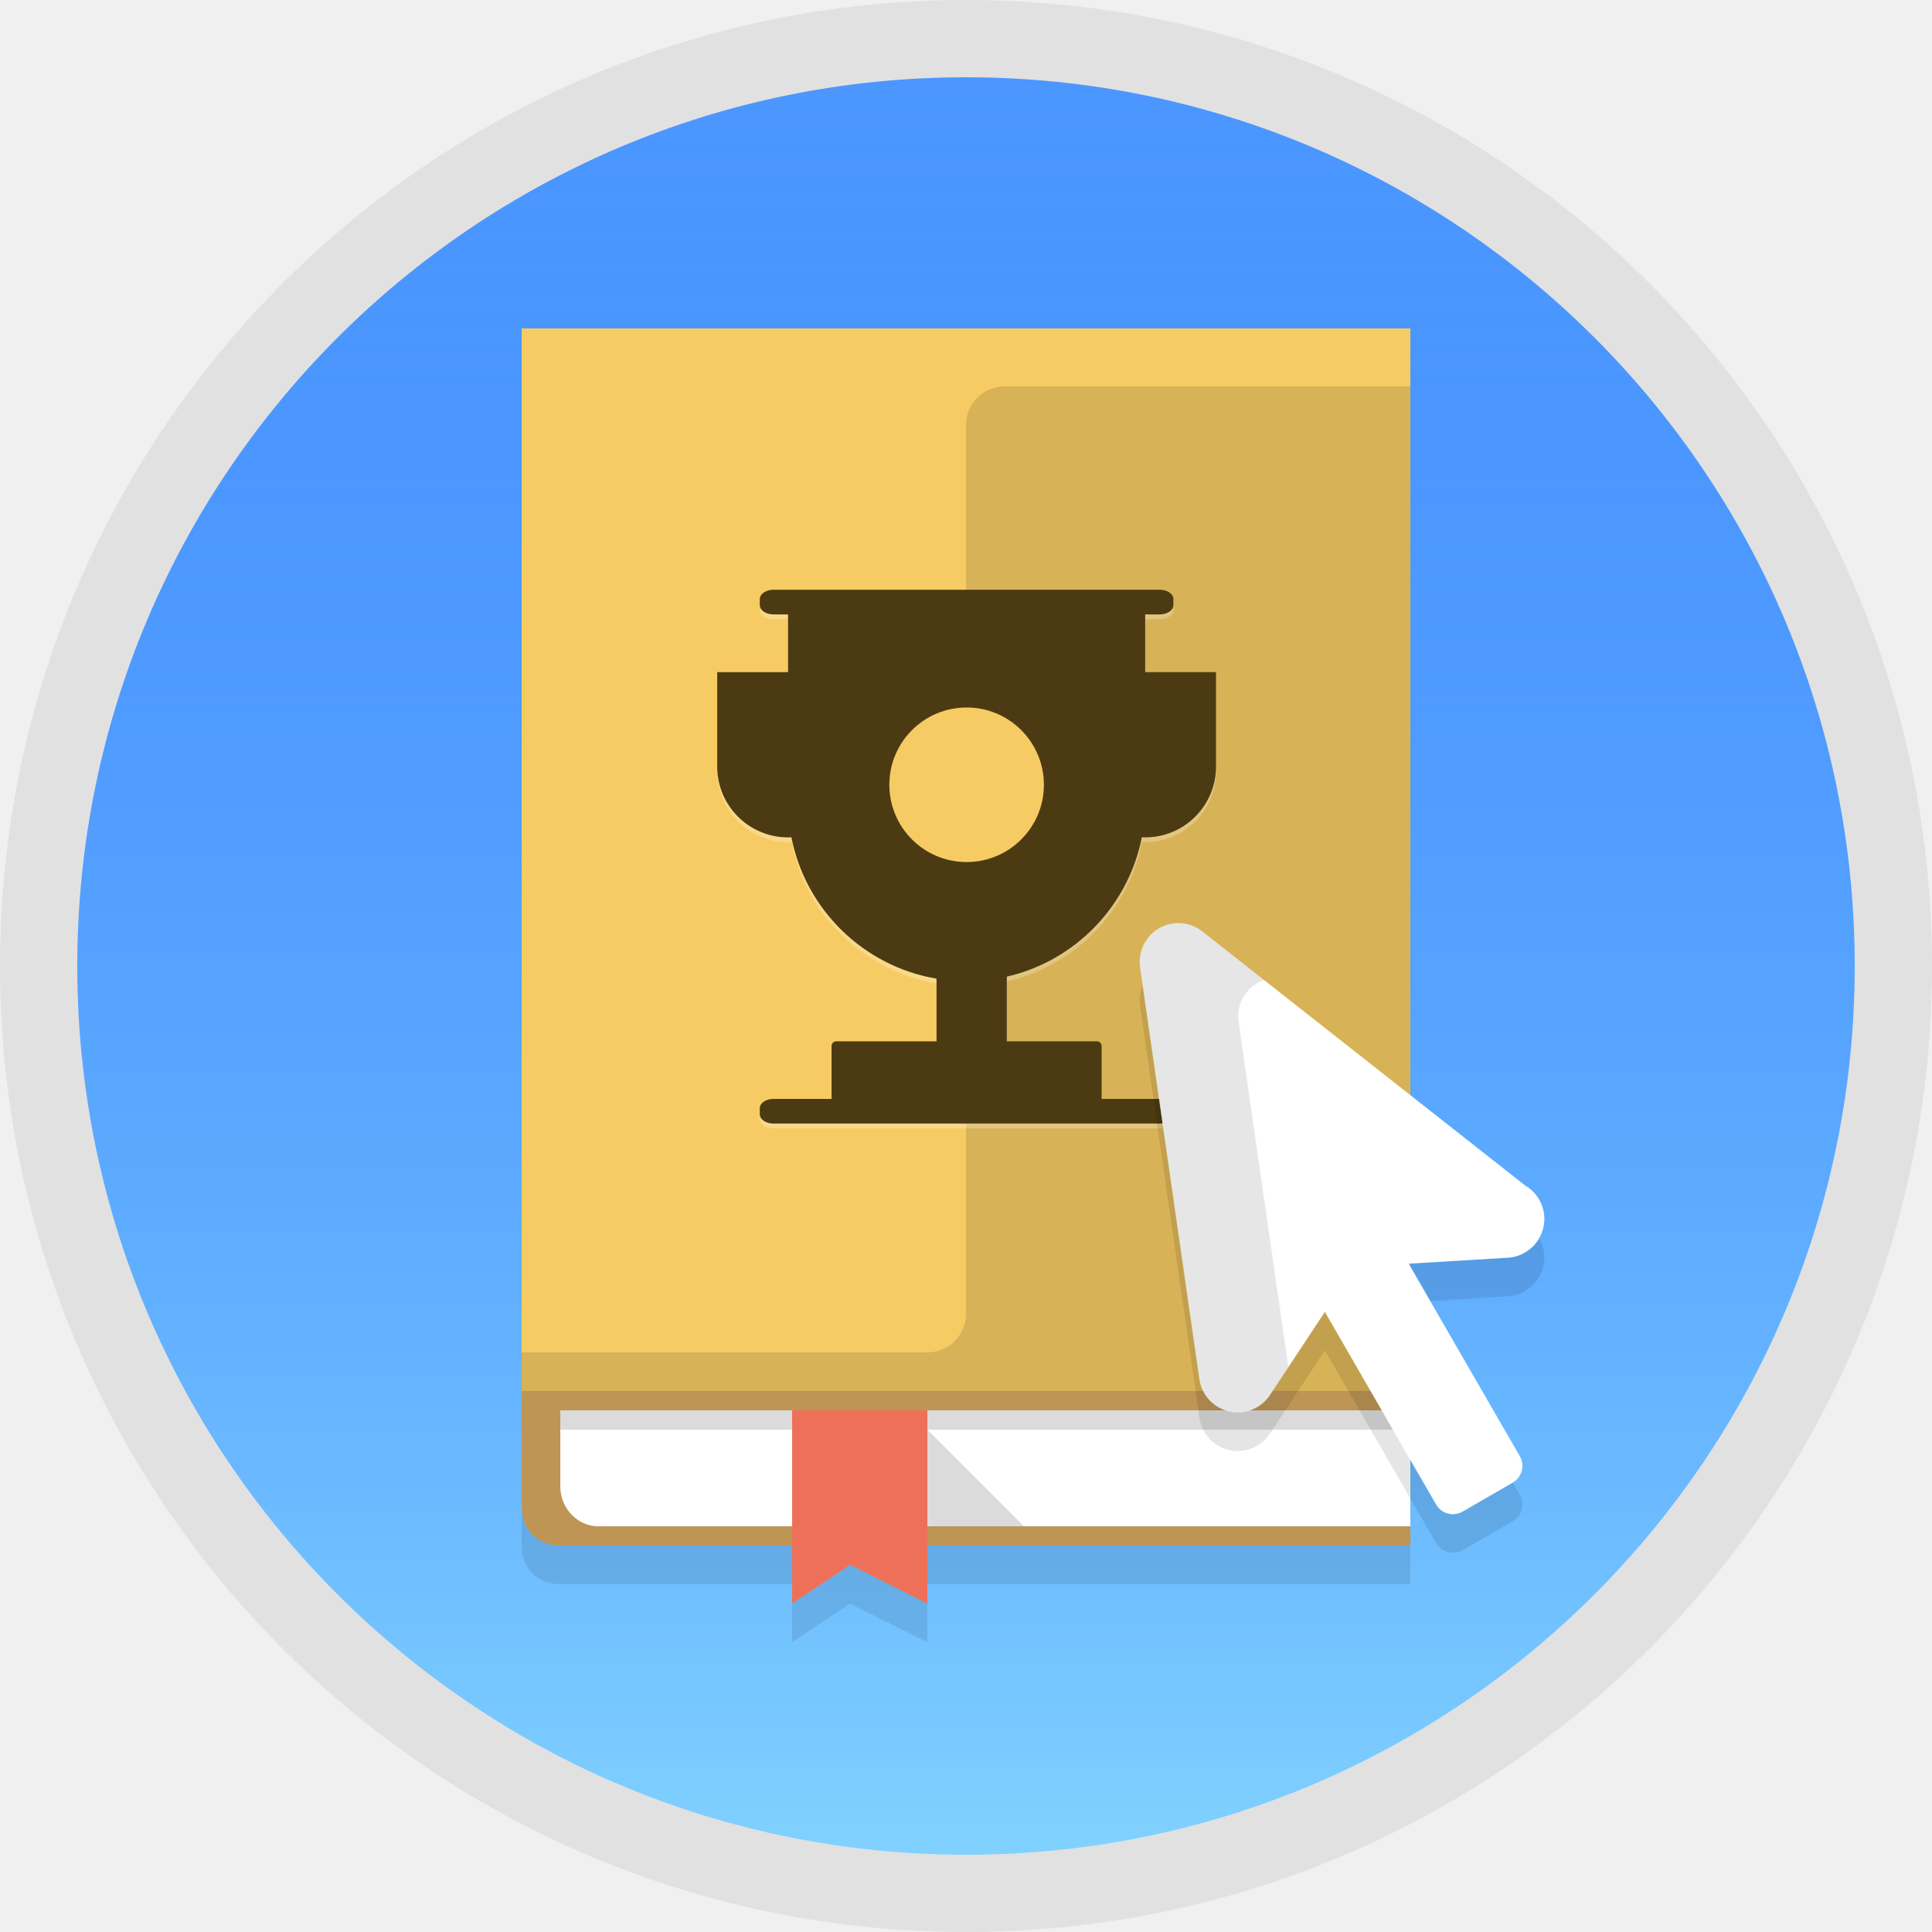
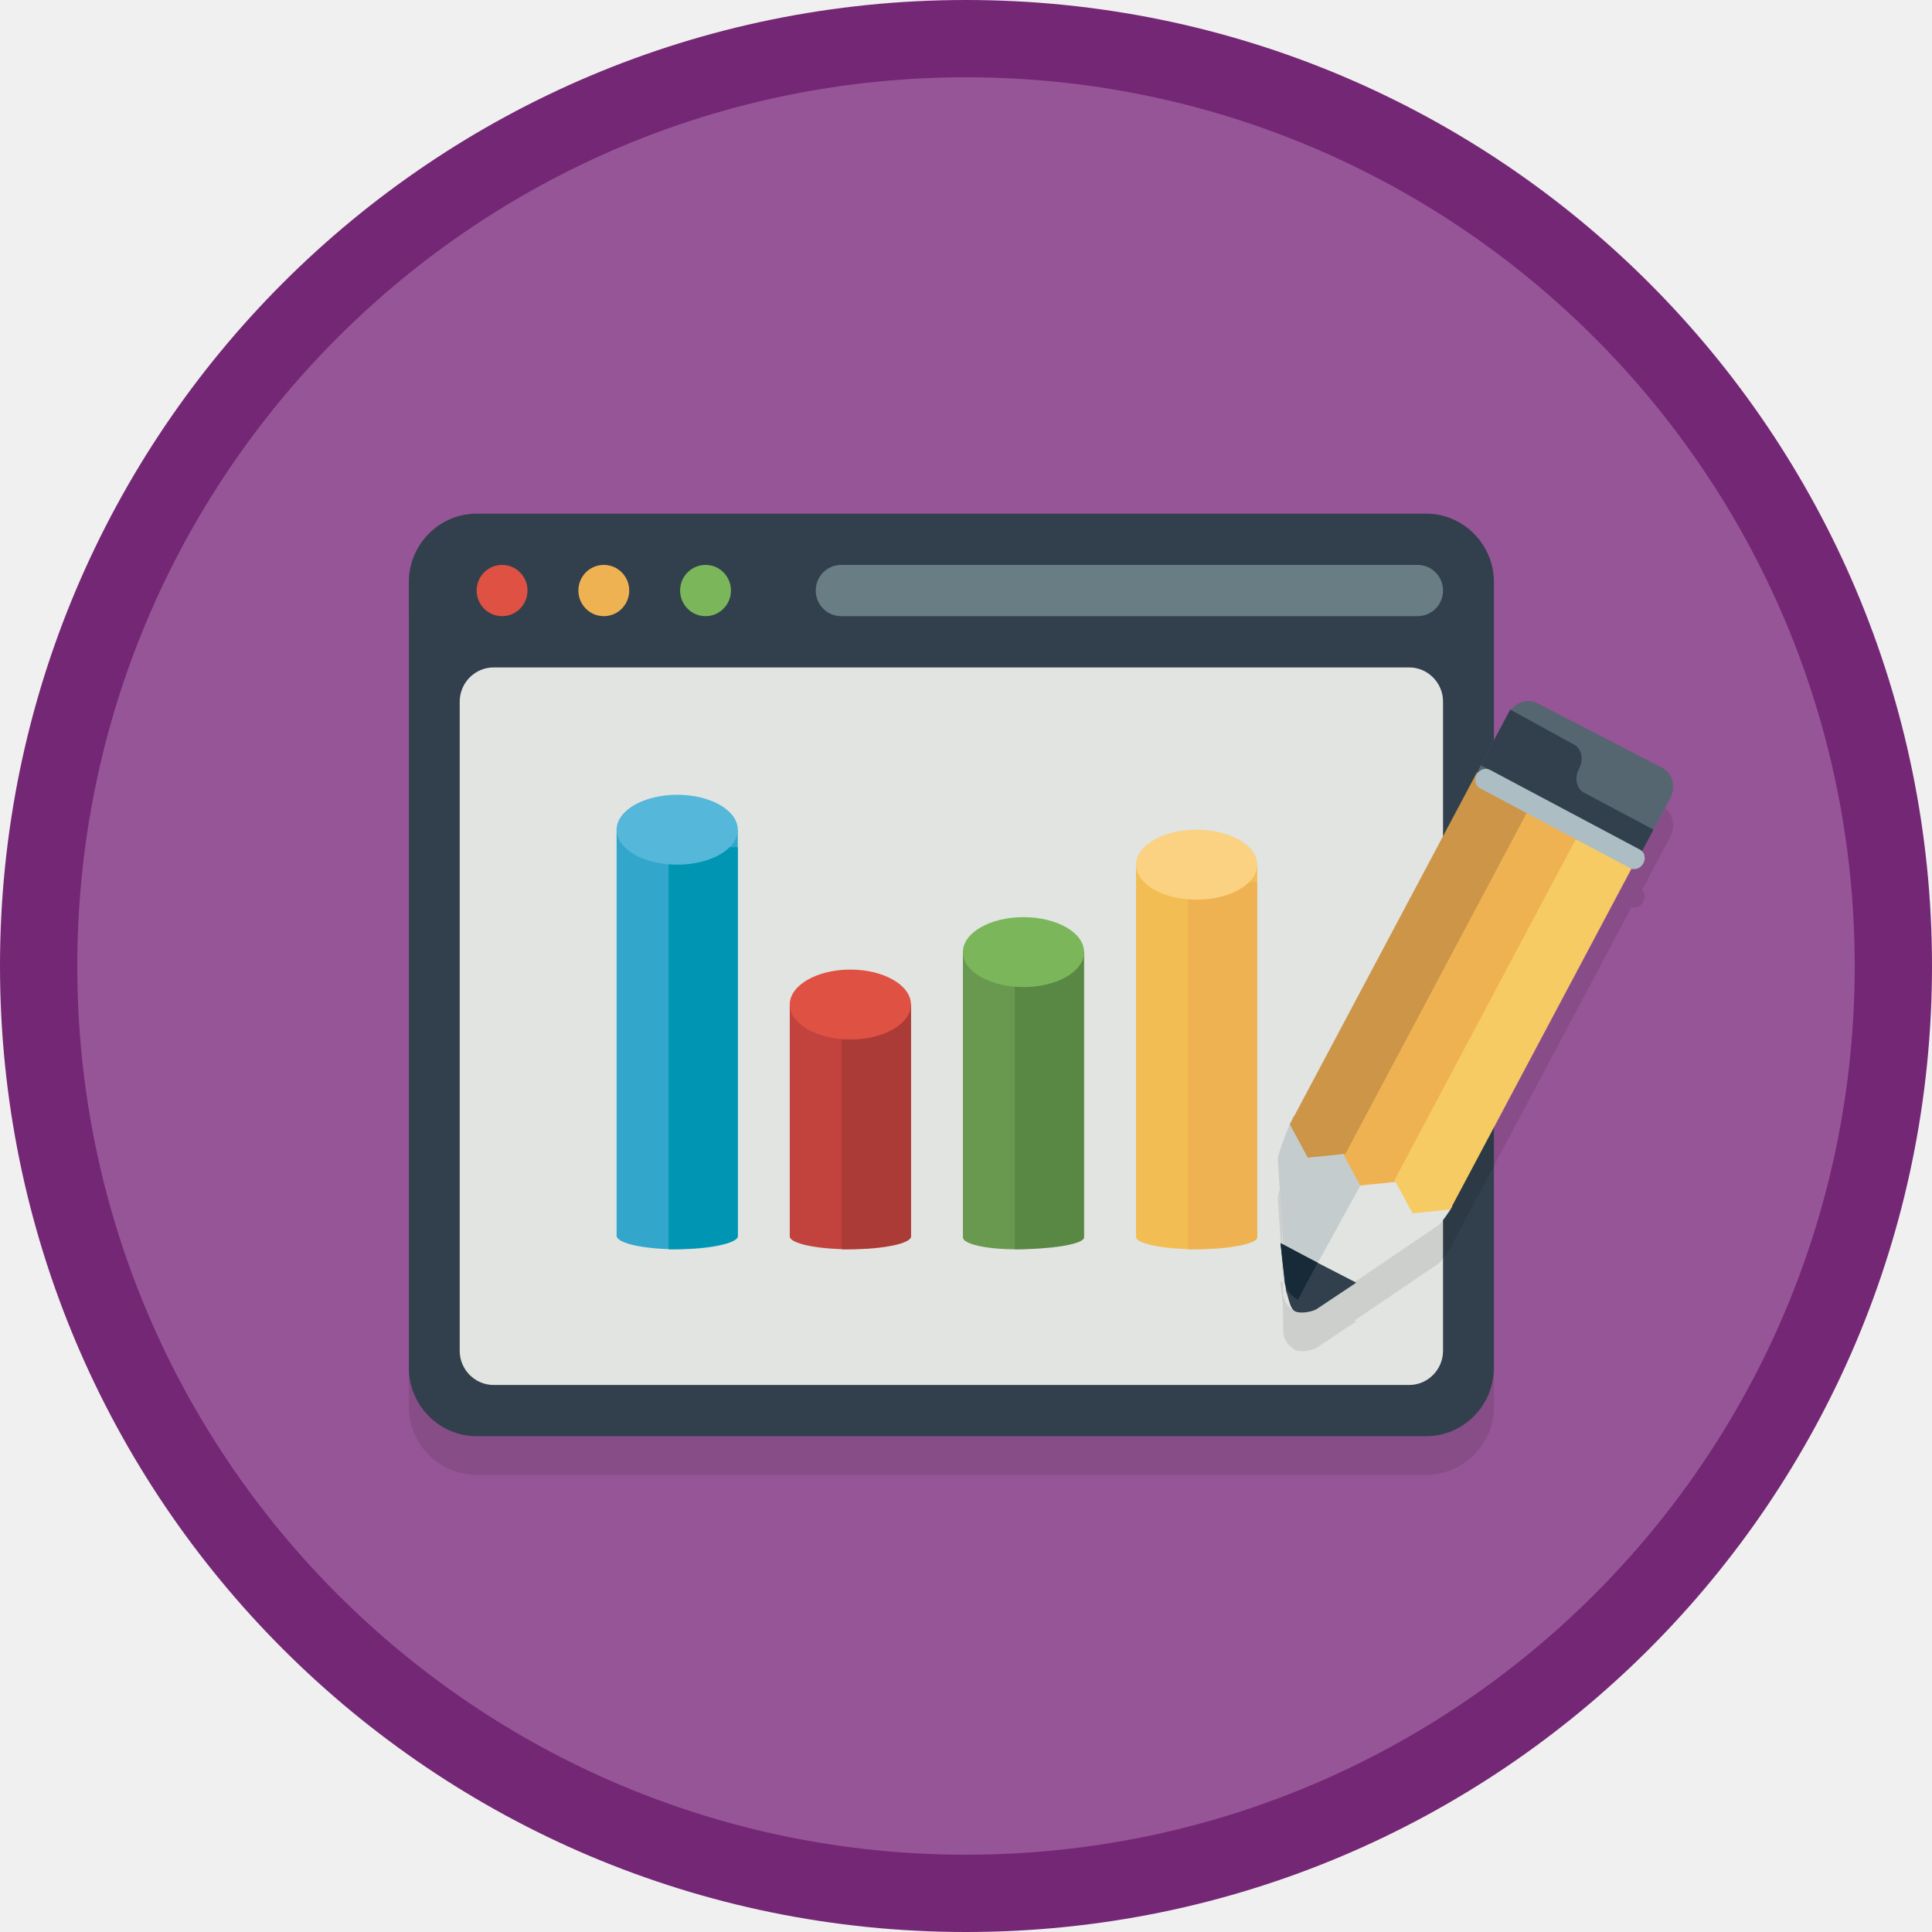
<svg xmlns="http://www.w3.org/2000/svg" xmlns:xlink="http://www.w3.org/1999/xlink" width="100px" height="100px" viewBox="0 0 100 100" version="1.1">
  <defs>
-     <linearGradient x1="50%" y1="100%" x2="50%" y2="3.061617e-15%" id="linearGradient-1">
-       <stop stop-color="#FFFFFF" stop-opacity="0.738" offset="0%" />
-       <stop stop-color="#000000" stop-opacity="0.151" offset="100%" />
-     </linearGradient>
-     <rect id="path-2" x="0" y="0" width="96" height="96" rx="48" />
-     <filter x="-8.3%" y="-5.9%" width="116.7%" height="111.8%" filterUnits="objectBoundingBox" id="filter-4">
+     <rect id="path-1" x="0" y="0" width="96" height="96" rx="48" />
+     <filter x="-7.1%" y="-8.4%" width="115.1%" height="117.2%" filterUnits="objectBoundingBox" id="filter-3">
+       <feOffset dx="0" dy="2" in="SourceAlpha" result="shadowOffsetOuter1" />
+       <feColorMatrix values="0 0 0 0 0   0 0 0 0 0   0 0 0 0 0  0 0 0 0.098 0" type="matrix" in="shadowOffsetOuter1" result="shadowMatrixOuter1" />
+       <feMerge>
+         <feMergeNode in="shadowMatrixOuter1" />
+         <feMergeNode in="SourceGraphic" />
+       </feMerge>
+     </filter>
+     <filter x="-36.8%" y="-11.5%" width="175.0%" height="123.0%" filterUnits="objectBoundingBox" id="filter-4">
      <feOffset dx="0" dy="2" in="SourceAlpha" result="shadowOffsetOuter1" />
      <feColorMatrix values="0 0 0 0 0   0 0 0 0 0   0 0 0 0 0  0 0 0 0.096 0" type="matrix" in="shadowOffsetOuter1" result="shadowMatrixOuter1" />
      <feMerge>
        <feMergeNode in="shadowMatrixOuter1" />
        <feMergeNode in="SourceGraphic" />
      </feMerge>
    </filter>
-     <path d="M3.789,1.332 L3.034,1.332 C2.643,1.332 2.326,1.116 2.326,0.849 L2.326,0.816 L2.326,0.539 C2.326,0.272 2.643,0.056 3.034,0.056 L22.511,0.056 L23.03,0.056 C23.42,0.056 23.736,0.272 23.736,0.539 L23.736,0.849 C23.736,1.116 23.42,1.332 23.03,1.332 L22.275,1.332 L22.275,4.319 L25.941,4.319 L25.941,9.208 C25.941,11.232 24.3,12.873 22.275,12.873 C22.217,12.873 22.158,12.872 22.101,12.869 C21.398,16.438 18.641,19.269 15.113,20.081 L15.113,23.428 L19.776,23.428 C19.911,23.428 20.022,23.538 20.022,23.675 L20.022,26.409 L22.511,26.409 L23.03,26.409 C23.42,26.409 23.736,26.626 23.736,26.893 L23.736,27.202 C23.736,27.47 23.42,27.686 23.03,27.686 L3.034,27.686 C2.643,27.686 2.326,27.47 2.326,27.202 L2.326,27.17 L2.326,26.893 C2.326,26.626 2.643,26.409 3.034,26.409 L6.041,26.409 L6.041,23.675 C6.041,23.538 6.152,23.428 6.288,23.428 L11.474,23.428 L11.474,20.185 C7.696,19.544 4.7,16.613 3.963,12.869 C3.905,12.872 3.847,12.873 3.789,12.873 C1.764,12.873 0.122,11.232 0.122,9.208 L0.122,4.319 L3.789,4.319 L3.789,1.332 Z" id="path-5" />
-     <filter x="-0.5%" y="-0.5%" width="101.0%" height="101.8%" filterUnits="objectBoundingBox" id="filter-6">
-       <feOffset dx="0" dy="0.25" in="SourceAlpha" result="shadowOffsetOuter1" />
-       <feColorMatrix values="0 0 0 0 1   0 0 0 0 1   0 0 0 0 1  0 0 0 0.249 0" type="matrix" in="shadowOffsetOuter1" />
-     </filter>
-     <filter x="-13.3%" y="-11.1%" width="126.7%" height="122.2%" filterUnits="objectBoundingBox" id="filter-7">
-       <feOffset dx="0" dy="2" in="SourceAlpha" result="shadowOffsetOuter1" />
-       <feColorMatrix values="0 0 0 0 0   0 0 0 0 0   0 0 0 0 0  0 0 0 0.103 0" type="matrix" in="shadowOffsetOuter1" result="shadowMatrixOuter1" />
-       <feMerge>
-         <feMergeNode in="shadowMatrixOuter1" />
-         <feMergeNode in="SourceGraphic" />
-       </feMerge>
-     </filter>
-     <path d="M24.748,24.446 L16.847,4.693 C16.544,3.934 15.807,3.436 14.99,3.436 C14.173,3.436 13.436,3.934 13.133,4.693 L5.133,24.693 C4.825,25.464 5.025,26.345 5.635,26.908 C6.248,27.471 7.141,27.595 7.884,27.225 L14.99,23.672 L22.095,27.225 C22.38,27.367 22.685,27.436 22.99,27.436 C22.997,27.435 23.004,27.435 23.009,27.436 C24.115,27.436 25.009,26.54 25.009,25.436 C25.009,25.076 24.915,24.738 24.748,24.446" id="path-8" />
-     <filter x="-12.5%" y="-10.4%" width="125.0%" height="120.8%" filterUnits="objectBoundingBox" id="filter-9">
-       <feOffset dx="3" dy="5" in="SourceAlpha" result="shadowOffsetInner1" />
-       <feComposite in="shadowOffsetInner1" in2="SourceAlpha" operator="arithmetic" k2="-1" k3="1" result="shadowInnerInner1" />
-       <feColorMatrix values="0 0 0 0 0   0 0 0 0 0   0 0 0 0 0  0 0 0 0.098 0" type="matrix" in="shadowInnerInner1" />
-     </filter>
  </defs>
  <g id="Badges" stroke="none" stroke-width="1" fill="none" fill-rule="evenodd">
-     <g id="Special-Badges" transform="translate(-50, -860)">
-       <g id="Special-Badges/generic-badge" transform="translate(50, 860)">
+     <g id="Work-with-data-in-a-canvas-app-in-PowerApps" transform="translate(-50, -660)">
+       <g id="Work-with-data-in-a-canvas-app-in-PowerApps/write-data-submit-configure-a-form-for-updates-defaults-in-a-canvas-app-in-powerapps" transform="translate(50, 660)">
        <g id="Mask" transform="translate(2, 2)">
-           <mask id="mask-3" fill="white">
-             <use xlink:href="#path-2" />
+           <mask id="mask-2" fill="white">
+             <use xlink:href="#path-1" />
          </mask>
-           <g id="BG">
-             <use fill="#55A2FF" xlink:href="#path-2" />
-             <use fill-opacity="0.75" fill="url(#linearGradient-1)" style="mix-blend-mode: overlay;" xlink:href="#path-2" />
-           </g>
-           <g id="Book-1" filter="url(#filter-4)" mask="url(#mask-3)">
-             <g transform="translate(24, 14)" id="Book">
-               <g transform="translate(0.167481, 0.387536)">
-                 <path d="M0.833,55.612 L0.833,61.612 C0.84,62.807 1.671,63.615 2.833,63.612 L46.833,63.612 L46.833,55.612 L0.833,55.612 Z" id="Shape" fill="#BE9555" fill-rule="nonzero" />
-                 <path d="M2.833,56.612 L2.833,60.612 C2.867,61.718 3.753,62.615 4.788,62.612 L46.833,62.612 L46.833,56.612 L2.833,56.612 Z" id="Shape" fill="#FFFFFF" fill-rule="nonzero" />
-                 <polygon id="Shape" fill="#4F4D52" fill-rule="nonzero" opacity="0.2" points="2.833 56.612 2.833 57.612 46.833 57.612 46.833 56.612" />
-                 <polygon id="Shape" fill="#4F4D52" fill-rule="nonzero" opacity="0.2" points="20.833 56.612 26.833 62.612 20.833 62.612" />
-                 <polygon id="Shape" fill="#EF6F59" fill-rule="nonzero" points="21.833 66.612 17.833 64.612 14.833 66.612 14.833 56.612 21.833 56.612" />
-                 <polygon id="Shape" fill="#F7CB64" fill-rule="nonzero" points="46.833 55.612 0.833 55.612 0.833 0.612 46.833 0.612" />
-                 <path d="M23.833,51.612 C23.833,52.716 22.938,53.612 21.833,53.612 L0.833,53.612 L0.833,55.612 L46.833,55.612 L46.833,3.612 L25.833,3.612 C24.727,3.612 23.833,4.507 23.833,5.612 L23.833,51.612 Z" id="Fill-361" fill-opacity="0.127" fill="#000000" />
+           <use id="BG" fill="#965596" xlink:href="#path-1" />
+           <g id="Browser-Stats" mask="url(#mask-2)">
+             <g transform="translate(19.16136, 23.75579)" id="Browser">
+               <g transform="translate(0, 0.830672)">
+                 <g filter="url(#filter-3)">
+                   <path d="M3.51,47.753 C1.58,47.753 0,46.161 0,44.216 L0,3.537 C0,1.592 1.58,0 3.51,0 L52.653,0 C54.584,0 56.163,1.592 56.163,3.537 L56.163,44.216 C56.163,46.161 54.584,47.753 52.653,47.753 L3.51,47.753" id="Fill-1485" fill="#30404D" />
+                   <path d="M4.388,45.1 C3.422,45.1 2.633,44.304 2.633,43.332 L2.633,9.728 C2.633,8.755 3.422,7.959 4.388,7.959 L51.775,7.959 C52.741,7.959 53.53,8.755 53.53,9.728 L53.53,43.332 C53.53,44.304 52.741,45.1 51.775,45.1 L4.388,45.1" id="Fill-1486" fill="#E1E4E1" />
+                   <path d="M3.51,3.979 C3.51,3.246 4.1,2.653 4.827,2.653 C5.554,2.653 6.143,3.246 6.143,3.979 C6.143,4.712 5.554,5.306 4.827,5.306 C4.1,5.306 3.51,4.712 3.51,3.979" id="Fill-1487" fill="#DF5142" />
+                   <path d="M8.775,3.979 C8.775,3.246 9.365,2.653 10.092,2.653 C10.819,2.653 11.408,3.246 11.408,3.979 C11.408,4.712 10.819,5.306 10.092,5.306 C9.365,5.306 8.775,4.712 8.775,3.979" id="Fill-1488" fill="#EFB252" />
+                   <path d="M14.041,3.979 C14.041,3.246 14.63,2.653 15.357,2.653 C16.085,2.653 16.673,3.246 16.673,3.979 C16.673,4.712 16.085,5.306 15.357,5.306 C14.63,5.306 14.041,4.712 14.041,3.979" id="Fill-1489" fill="#7CB65A" />
+                   <path d="M52.214,5.306 L22.377,5.306 C21.651,5.306 21.061,4.712 21.061,3.979 C21.061,3.247 21.651,2.653 22.377,2.653 L52.214,2.653 C52.941,2.653 53.53,3.247 53.53,3.979 C53.53,4.712 52.941,5.306 52.214,5.306" id="Fill-1490" fill="#697D85" />
+                 </g>
              </g>
            </g>
          </g>
-           <g id="Trophey" mask="url(#mask-3)">
-             <g transform="translate(35, 28.46969)">
-               <g id="Combined-Shape" fill="none">
-                 <use fill="black" fill-opacity="1" filter="url(#filter-6)" xlink:href="#path-5" />
-                 <use fill="#4C3B12" fill-rule="evenodd" xlink:href="#path-5" />
-               </g>
-               <circle id="Oval" fill="#F7CB64" fill-rule="evenodd" cx="13.032" cy="10.15" r="4" />
+           <g id="Analytics" mask="url(#mask-2)">
+             <g transform="translate(29.91551, 39.13732)">
+               <path d="M17.924,8.143 L17.924,22.909 C17.924,23.249 19.126,23.525 20.612,23.525 C22.098,23.525 23.301,23.249 23.301,22.909 L23.301,8.143 L17.924,8.143 L22.509,20.648" id="Fill-878" fill="#69994E" />
+               <path d="M8.962,10.858 L8.962,22.858 C8.962,23.226 10.367,23.525 12.098,23.525 C13.831,23.525 15.235,23.226 15.235,22.858 L15.235,10.858 L8.962,10.858" id="Fill-879" fill="#C2423D" />
+               <path d="M0,1.81 L0,22.824 C0,23.211 1.405,23.525 3.137,23.525 C4.868,23.525 6.273,23.211 6.273,22.824 L6.273,1.81 L0,1.81" id="Fill-880" fill="#33A7CB" />
+               <path d="M2.689,2.714 L2.689,23.525 C4.668,23.525 6.273,23.224 6.273,22.853 L6.273,2.714 L2.689,2.714" id="Fill-881" fill="#0095B2" />
+               <path d="M11.65,23.525 C13.63,23.525 15.235,23.226 15.235,22.858 L15.235,10.858 L11.65,10.858 L11.65,23.525 Z" id="Fill-882" fill="#AB3B37" />
+               <path d="M20.612,8.143 L20.612,23.525 C22.594,23.525 24.197,23.249 24.197,22.909 L24.197,8.143 L20.612,8.143" id="Fill-883" fill="#598844" />
+               <path d="M24.197,8.143 C24.197,9.142 22.794,9.953 21.06,9.953 C19.326,9.953 17.924,9.142 17.924,8.143 C17.924,7.143 19.326,6.334 21.06,6.334 C22.794,6.334 24.197,7.143 24.197,8.143" id="Fill-884" fill="#7CB65A" />
+               <path d="M15.235,10.858 C15.235,11.856 13.831,12.667 12.098,12.667 C10.367,12.667 8.962,11.856 8.962,10.858 C8.962,9.858 10.367,9.048 12.098,9.048 C13.831,9.048 15.235,9.858 15.235,10.858" id="Fill-885" fill="#DF5142" />
+               <path d="M6.273,1.81 C6.273,2.808 4.868,3.619 3.137,3.619 C1.405,3.619 0,2.808 0,1.81 C0,0.81 1.405,0 3.137,0 C4.868,0 6.273,0.81 6.273,1.81" id="Fill-886" fill="#55B7D9" />
+               <path d="M26.885,3.619 L26.885,22.883 C26.885,23.237 28.29,23.525 30.022,23.525 C31.754,23.525 33.159,23.237 33.159,22.883 L33.159,3.619 L26.885,3.619" id="Fill-880" fill="#F2BE53" />
+               <path d="M29.574,4.524 L29.574,23.525 C31.553,23.525 33.159,23.25 33.159,22.912 L33.159,4.524 L29.574,4.524" id="Fill-881" fill="#EFB252" />
+               <path d="M33.159,3.619 C33.159,4.618 31.754,5.429 30.022,5.429 C28.29,5.429 26.885,4.618 26.885,3.619 C26.885,2.619 28.29,1.81 30.022,1.81 C31.754,1.81 33.159,2.619 33.159,3.619" id="Fill-886" fill="#FAD281" />
            </g>
          </g>
-           <g id="Group-8" filter="url(#filter-7)" mask="url(#mask-3)">
-             <g transform="translate(49, 41)">
-               <rect id="Rectangle" fill="#FFFFFF" fill-rule="evenodd" transform="translate(20, 24.09644) rotate(-30) translate(-20, -24.09644) " x="17.5" y="12.096" width="5" height="24" rx="1" />
-               <g id="Fill-188" fill="none" transform="translate(15, 15.43619) rotate(-30) translate(-15, -15.43619) ">
-                 <use fill="#FFFFFF" fill-rule="evenodd" xlink:href="#path-8" />
-                 <use fill="black" fill-opacity="1" filter="url(#filter-9)" xlink:href="#path-8" />
-               </g>
+           <g id="Pencil" filter="url(#filter-4)" mask="url(#mask-2)">
+             <g transform="translate(72.76875, 51.37375) scale(-1, 1) rotate(-28) translate(-72.76875, -51.37375) translate(67.33997, 34.00167)">
+               <path d="M0.82,25.194 C0.82,25.443 0.902,26.257 1.042,26.459 L4.667,33.316 C4.872,33.605 5.194,33.779 5.536,33.779 C5.878,33.779 6.2,33.605 6.405,33.316 L10.205,26.367 C10.345,26.164 10.422,25.342 10.422,25.093 L0.825,25.186" id="Fill-244" fill="#E1E4E1" />
+               <path d="M5.518,25.785 L5.617,33.186 C5.997,33.186 6.355,33.012 6.582,32.723 L9.927,27.286 C10.083,27.084 10.277,25.138 10.277,24.889 L5.125,25.861 L5.518,25.785 Z" id="Fill-245" fill="#C5CCCD" />
+               <path d="M1.862,0.043 C1.262,0.043 0.776,0.586 0.776,1.25 L0.776,4.266 C0.776,4.929 1.262,5.472 1.862,5.472 L9.462,5.472 C10.061,5.472 10.236,5.016 10.236,4.353 L10.236,1.337 C10.236,0.673 9.75,0.13 9.15,0.13 L1.862,0.043 Z" id="Fill-246" fill="#546670" />
+               <path d="M4.848,3.083 L0.776,3.083 L0.776,4.386 L10.241,4.335 L10.241,1.077 L6.476,1.129 C6.027,1.129 5.662,1.566 5.662,2.106 C5.662,2.647 5.297,3.083 4.848,3.083 Z" id="Fill-247" fill="#30404D" />
+               <polyline id="Fill-248" fill="#EFB252" points="7.165 25.388 5.536 26.474 3.907 25.388 3.907 4.759 7.165 4.759 7.165 25.388" />
+               <polyline id="Fill-249" fill="#CC9547" points="10.236 25.388 8.607 26.474 6.978 25.388 6.978 4.759 10.236 4.759 10.236 25.388" />
+               <polyline id="Fill-250" fill="#F7CB64" points="4.094 25.388 2.465 26.474 0.836 25.388 0.836 4.759 4.094 4.759 4.094 25.388" />
+               <path d="M3.353,31.011 L4.525,33.189 C4.702,33.46 5.168,33.807 5.464,33.807 C5.76,33.807 6.107,33.313 6.361,33.09 L7.763,31.068 L3.353,31.011 Z" id="Fill-251" fill="#30404D" />
+               <path d="M5.602,31.037 L5.602,33.209 C5.997,33.209 6.368,33.046 6.604,32.774 L7.773,31.037 L5.602,31.037" id="Fill-252" fill="#182A37" />
+               <path d="M0.914,5.411 C0.644,5.411 0.425,5.167 0.425,4.868 C0.425,4.569 0.644,4.325 0.914,4.325 L9.708,4.325 C9.978,4.325 10.197,4.569 10.197,4.868 C10.197,5.167 9.978,5.411 9.708,5.411 L0.914,5.411 Z" id="Fill-253" fill="#ADBDC4" />
            </g>
          </g>
        </g>
-         <rect id="Azure-Border" stroke="#E1E1E1" stroke-width="4" x="2" y="2" width="96" height="96" rx="48" />
+         <g id="PowerApps-Border" stroke="#742774" stroke-width="4">
+           <rect id="Azure-Border" x="2" y="2" width="96" height="96" rx="48" />
+         </g>
      </g>
    </g>
  </g>
</svg>
